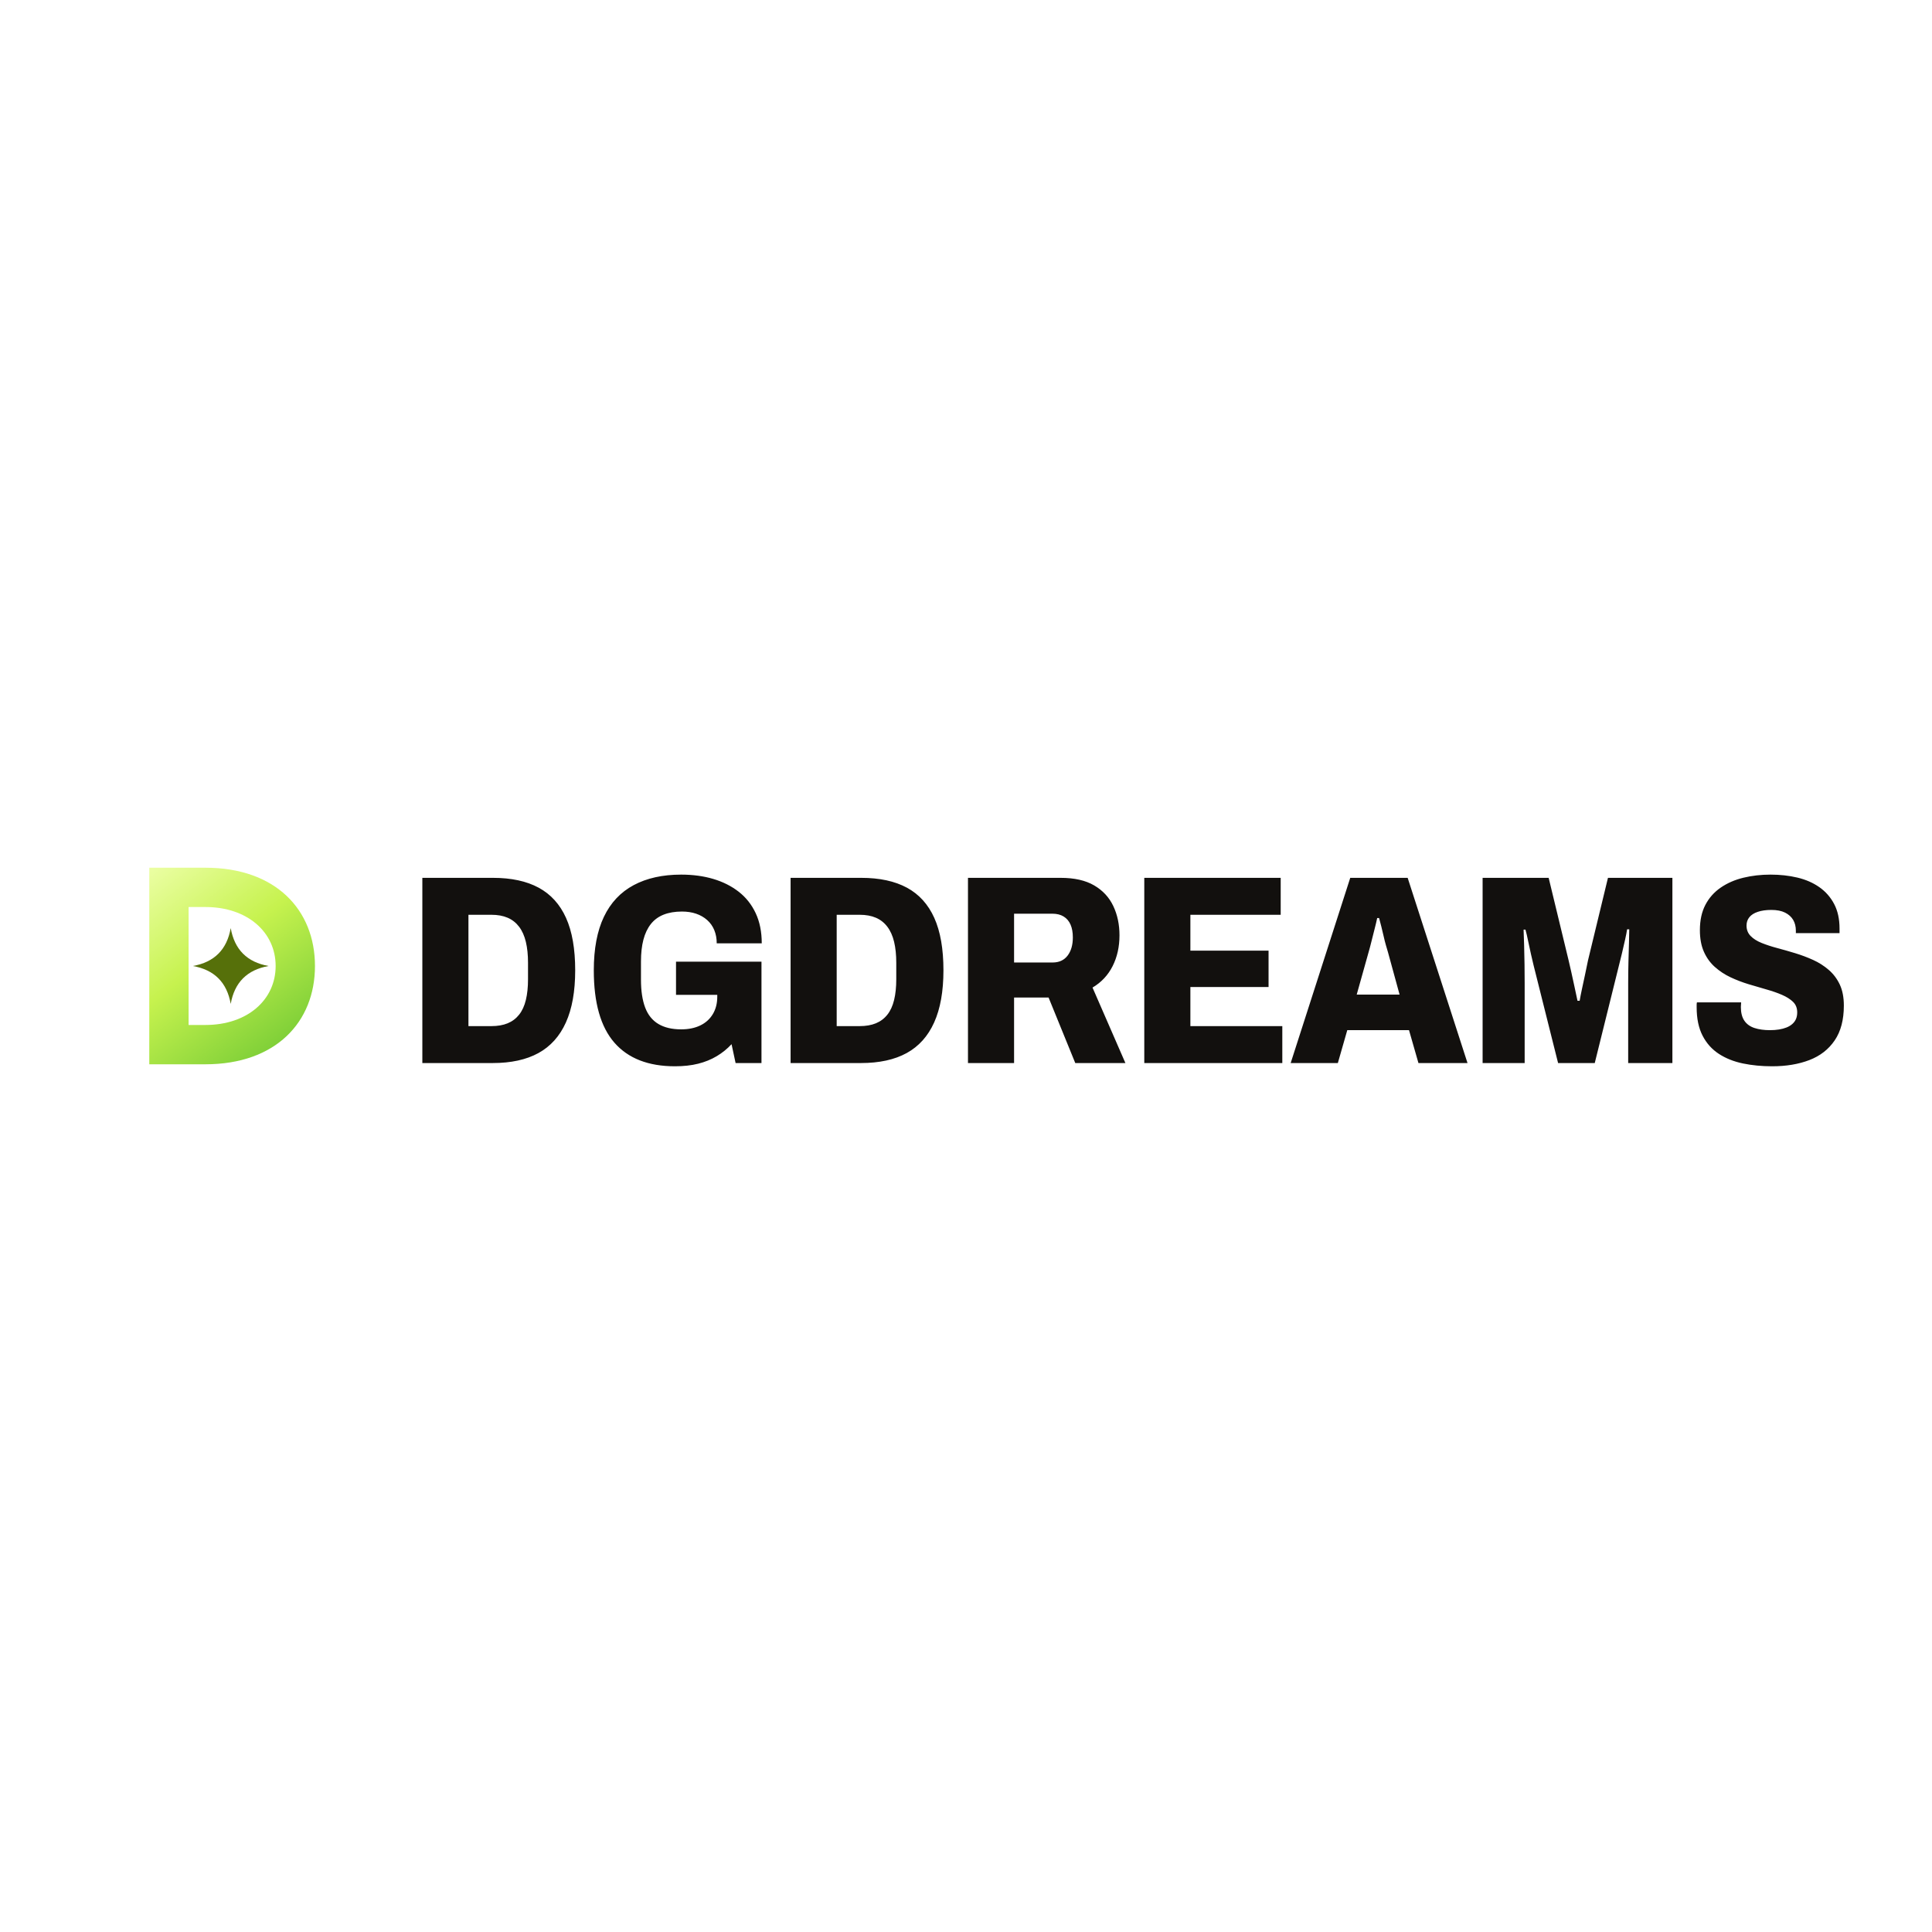
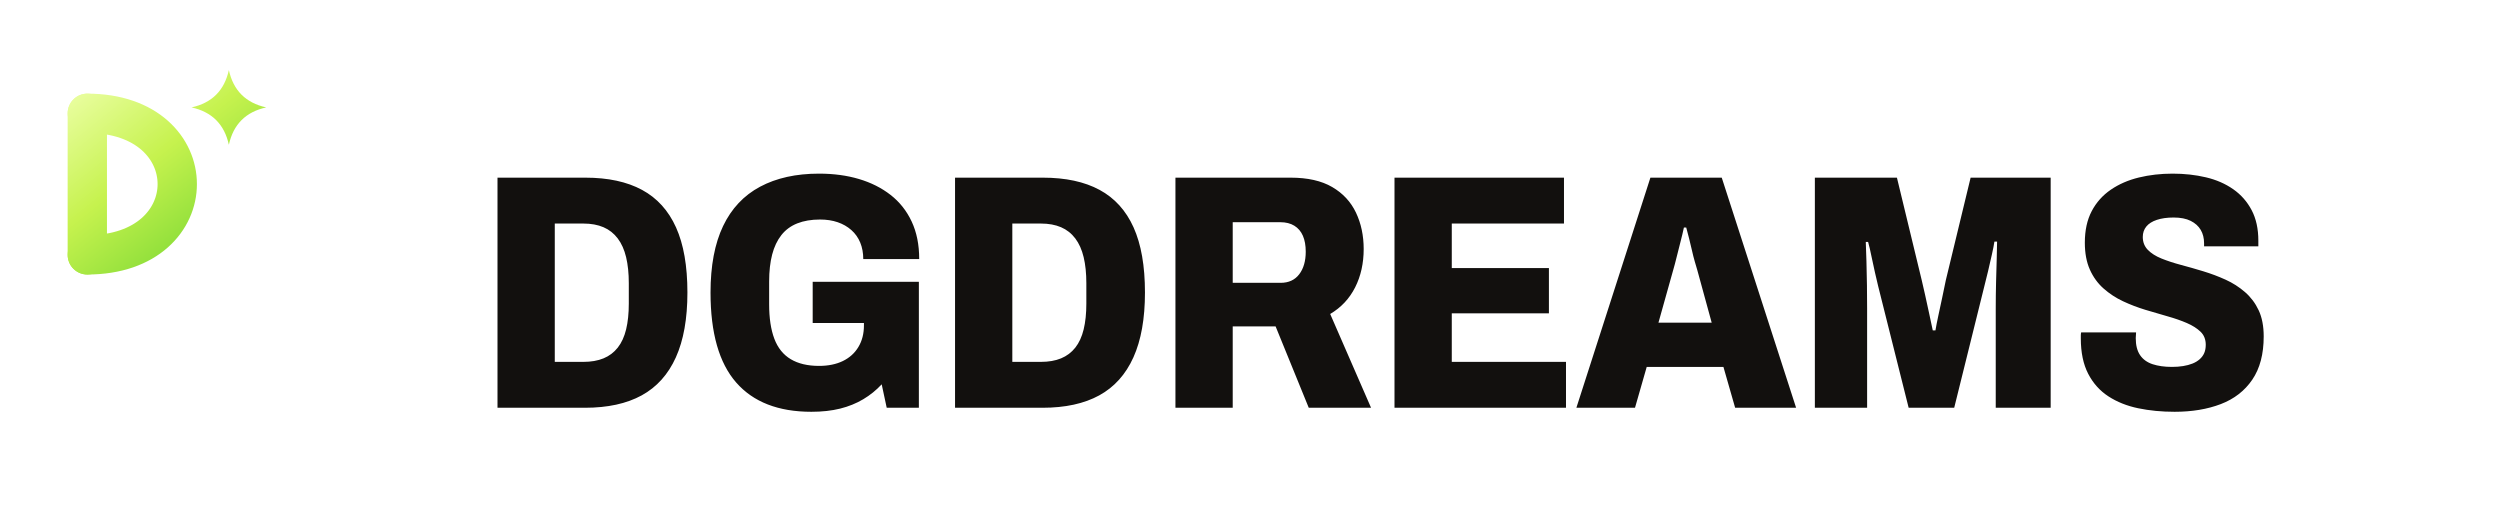
- <svg xmlns="http://www.w3.org/2000/svg" viewBox="0 0 1075 240" width="400" height="400" role="img" aria-label="DGDreams">
+ <svg xmlns="http://www.w3.org/2000/svg" viewBox="0 0 1030 210" fill="none">
  <defs>
-     <linearGradient id="dgG" x1="26" y1="10" x2="84" y2="86" gradientUnits="userSpaceOnUse">
+     <linearGradient id="dg" x1="12" y1="8" x2="51" y2="57" gradientUnits="userSpaceOnUse">
      <stop offset="0" stop-color="#EDFFA8" />
-       <stop offset="0.42" stop-color="#C6F24E" />
-       <stop offset="1" stop-color="#63C22F" />
+       <stop offset=".45" stop-color="#C6F24E" />
+       <stop offset="1" stop-color="#6FD42F" />
    </linearGradient>
  </defs>
-   <g transform="translate(44.00,45) scale(1.5625)">
-     <path fill="url(#dgG)" fill-rule="evenodd" d="M 25 13 H 45 C 70 13 84 28 84 48 C 84 68 70 83 45 83 H 25 Z M 39 27 H 45 C 60 27 70 36 70 48 C 70 60 60 69 45 69 H 39 Z" />
-     <path fill="#56700A" d="M 54.00 34.50 Q 56.02 45.98 67.50 48.00 Q 56.02 50.02 54.00 61.50 Q 51.98 50.02 40.50 48.00 Q 51.98 45.98 54.00 34.50 Z" />
+   <g transform="translate(6 24) scale(1.62)">
+     <path d="M18.5 14 V50" fill="none" stroke="url(#dg)" stroke-width="10" stroke-linecap="round" />
+     <path d="M18.5 14 C 49 14 49 50 18.5 50" fill="none" stroke="url(#dg)" stroke-width="10" stroke-linecap="round" />
+     <path fill="url(#dg)" d="M 54.5 3 Q 56.21 10.79 64 12.5 Q 56.21 14.21 54.5 22 Q 52.79 14.21 45 12.5 Q 52.79 10.79 54.5 3 Z" />
  </g>
-   <g transform="translate(225.25,174.00)">
+   <g transform="translate(196 168) scale(.92)">
    <path fill="#12100E" d="M9.75 0.0V-103.05H49.05Q64.35 -103.05 74.475 -97.575Q84.6 -92.1 89.7 -80.775Q94.8 -69.45 94.8 -51.6Q94.8 -34.05 89.625 -22.575Q84.45 -11.1 74.325 -5.55Q64.2 0.0 48.9 0.0ZM35.4 -20.55H48.15Q53.4 -20.55 57.225 -22.125Q61.05 -23.7 63.6 -26.925Q66.15 -30.15 67.35 -35.1Q68.55 -40.05 68.55 -46.65V-55.8Q68.55 -62.4 67.35 -67.425Q66.15 -72.45 63.6 -75.825Q61.05 -79.2 57.225 -80.85Q53.4 -82.5 48.15 -82.5H35.4Z M150.3 1.8Q128.1 1.8 116.625 -11.325Q105.15 -24.45 105.15 -51.6Q105.15 -69.6 110.775 -81.375Q116.4 -93.15 127.35 -99.0Q138.3 -104.85 153.75 -104.85Q163.5 -104.85 171.6 -102.45Q179.7 -100.05 185.775 -95.325Q191.85 -90.6 195.225 -83.4Q198.6 -76.2 198.6 -66.6H173.55Q173.55 -70.65 172.2 -73.95Q170.85 -77.25 168.225 -79.575Q165.6 -81.9 162.075 -83.1Q158.55 -84.3 154.2 -84.3Q148.35 -84.3 144.0 -82.575Q139.65 -80.85 136.875 -77.325Q134.1 -73.8 132.75 -68.625Q131.4 -63.45 131.4 -56.55V-46.35Q131.4 -37.05 133.725 -30.9Q136.05 -24.75 141.075 -21.75Q146.1 -18.75 153.75 -18.75Q159.9 -18.75 164.4 -20.925Q168.9 -23.1 171.375 -27.225Q173.85 -31.35 173.85 -36.9V-37.95H150.9V-56.4H198.45V0.0H184.05L181.8 -10.5Q178.2 -6.6 173.55 -3.825Q168.9 -1.05 163.2 0.375Q157.5 1.8 150.3 1.8Z M214.65 0.0V-103.05H253.95Q269.25 -103.05 279.375 -97.575Q289.5 -92.1 294.6 -80.775Q299.7 -69.45 299.7 -51.6Q299.7 -34.05 294.525 -22.575Q289.35 -11.1 279.225 -5.55Q269.1 0.0 253.8 0.0ZM240.3 -20.55H253.05Q258.3 -20.55 262.125 -22.125Q265.95 -23.7 268.5 -26.925Q271.05 -30.15 272.25 -35.1Q273.45 -40.05 273.45 -46.65V-55.8Q273.45 -62.4 272.25 -67.425Q271.05 -72.45 268.5 -75.825Q265.95 -79.2 262.125 -80.85Q258.3 -82.5 253.05 -82.5H240.3Z M313.35 0.0V-103.05H364.95Q376.35 -103.05 383.55 -98.85Q390.75 -94.65 394.2 -87.375Q397.65 -80.1 397.65 -71.1Q397.65 -61.5 393.825 -53.925Q390.0 -46.35 382.65 -42.0L400.95 0.0H373.05L358.2 -36.45H339.0V0.0ZM339.0 -55.95H360.45Q365.85 -55.95 368.775 -59.775Q371.7 -63.6 371.7 -69.9Q371.7 -74.1 370.425 -77.025Q369.15 -79.95 366.6 -81.525Q364.05 -83.1 360.3 -83.1H339.0Z M411.45 0.0V-103.05H487.35V-82.5H437.1V-62.55H480.6V-42.3H437.1V-20.55H488.25V0.0Z M492.9 0.0 526.05 -103.05H558.0L591.3 0.0H564.0L558.75 -18.3H524.4L519.15 0.0ZM529.65 -38.1H553.5L547.05 -61.65Q546.6 -63.15 545.925 -65.475Q545.25 -67.8 544.65 -70.5Q544.05 -73.2 543.375 -75.825Q542.7 -78.45 542.1 -80.7H541.05Q540.45 -77.85 539.55 -74.4Q538.65 -70.95 537.825 -67.575Q537.0 -64.2 536.25 -61.65Z M599.7 0.0V-103.05H636.45L647.55 -57.15Q648.15 -54.6 649.05 -50.625Q649.95 -46.65 650.85 -42.375Q651.75 -38.1 652.5 -34.65H653.7Q654.15 -37.35 654.975 -41.175Q655.8 -45.0 656.7 -49.2Q657.6 -53.4 658.35 -57.15L669.45 -103.05H705.3V0.0H680.7V-44.4Q680.7 -50.4 680.85 -56.4Q681 -62.4 681.15 -67.2Q681.3 -72.0 681.3 -74.4H680.1Q679.8 -72.3 678.975 -68.625Q678.15 -64.95 677.25 -61.125Q676.35 -57.3 675.6 -54.45L662.1 0.0H641.7L628.05 -54.45Q627.45 -57.0 626.625 -60.525Q625.8 -64.05 625.05 -67.8Q624.3 -71.55 623.55 -74.25H622.5Q622.65 -70.65 622.8 -65.55Q622.95 -60.45 623.025 -54.9Q623.1 -49.35 623.1 -44.4V0.0Z M760.8 1.8Q752.1 1.8 744.525 0.225Q736.95 -1.35 731.175 -5.1Q725.4 -8.85 722.1 -15.225Q718.8 -21.6 718.8 -31.05Q718.8 -31.65 718.8 -32.4Q718.8 -33.15 718.95 -33.75H743.55Q743.55 -33.15 743.475 -32.475Q743.4 -31.8 743.4 -31.2Q743.4 -26.4 745.35 -23.55Q747.3 -20.7 750.975 -19.5Q754.65 -18.3 759.6 -18.3Q762.3 -18.3 764.625 -18.675Q766.95 -19.05 768.825 -19.8Q770.7 -20.55 772.05 -21.75Q773.4 -22.95 774.075 -24.525Q774.75 -26.1 774.75 -28.2Q774.75 -31.8 772.425 -34.05Q770.1 -36.3 766.275 -37.95Q762.45 -39.6 757.65 -40.95Q752.85 -42.3 747.675 -43.875Q742.5 -45.45 737.7 -47.7Q732.9 -49.95 729.0 -53.4Q725.1 -56.85 722.85 -61.875Q720.6 -66.9 720.6 -73.95Q720.6 -82.2 723.675 -88.05Q726.75 -93.9 732.225 -97.65Q737.7 -101.4 744.825 -103.125Q751.95 -104.85 759.9 -104.85Q767.85 -104.85 774.825 -103.2Q781.8 -101.55 787.05 -97.875Q792.3 -94.2 795.3 -88.5Q798.3 -82.8 798.3 -74.85V-72.3H774.0V-73.65Q774.0 -77.1 772.5 -79.65Q771.0 -82.2 768.0 -83.7Q765.0 -85.2 760.35 -85.2Q756.0 -85.2 752.85 -84.15Q749.7 -83.1 748.125 -81.15Q746.55 -79.2 746.55 -76.5Q746.55 -73.05 748.8 -70.725Q751.05 -68.4 754.95 -66.825Q758.85 -65.25 763.65 -63.975Q768.45 -62.7 773.625 -61.125Q778.8 -59.55 783.6 -57.375Q788.4 -55.2 792.3 -51.825Q796.2 -48.45 798.45 -43.65Q800.7 -38.85 800.7 -31.95Q800.7 -20.1 795.6 -12.6Q790.5 -5.1 781.5 -1.65Q772.5 1.8 760.8 1.8Z" />
  </g>
</svg>
